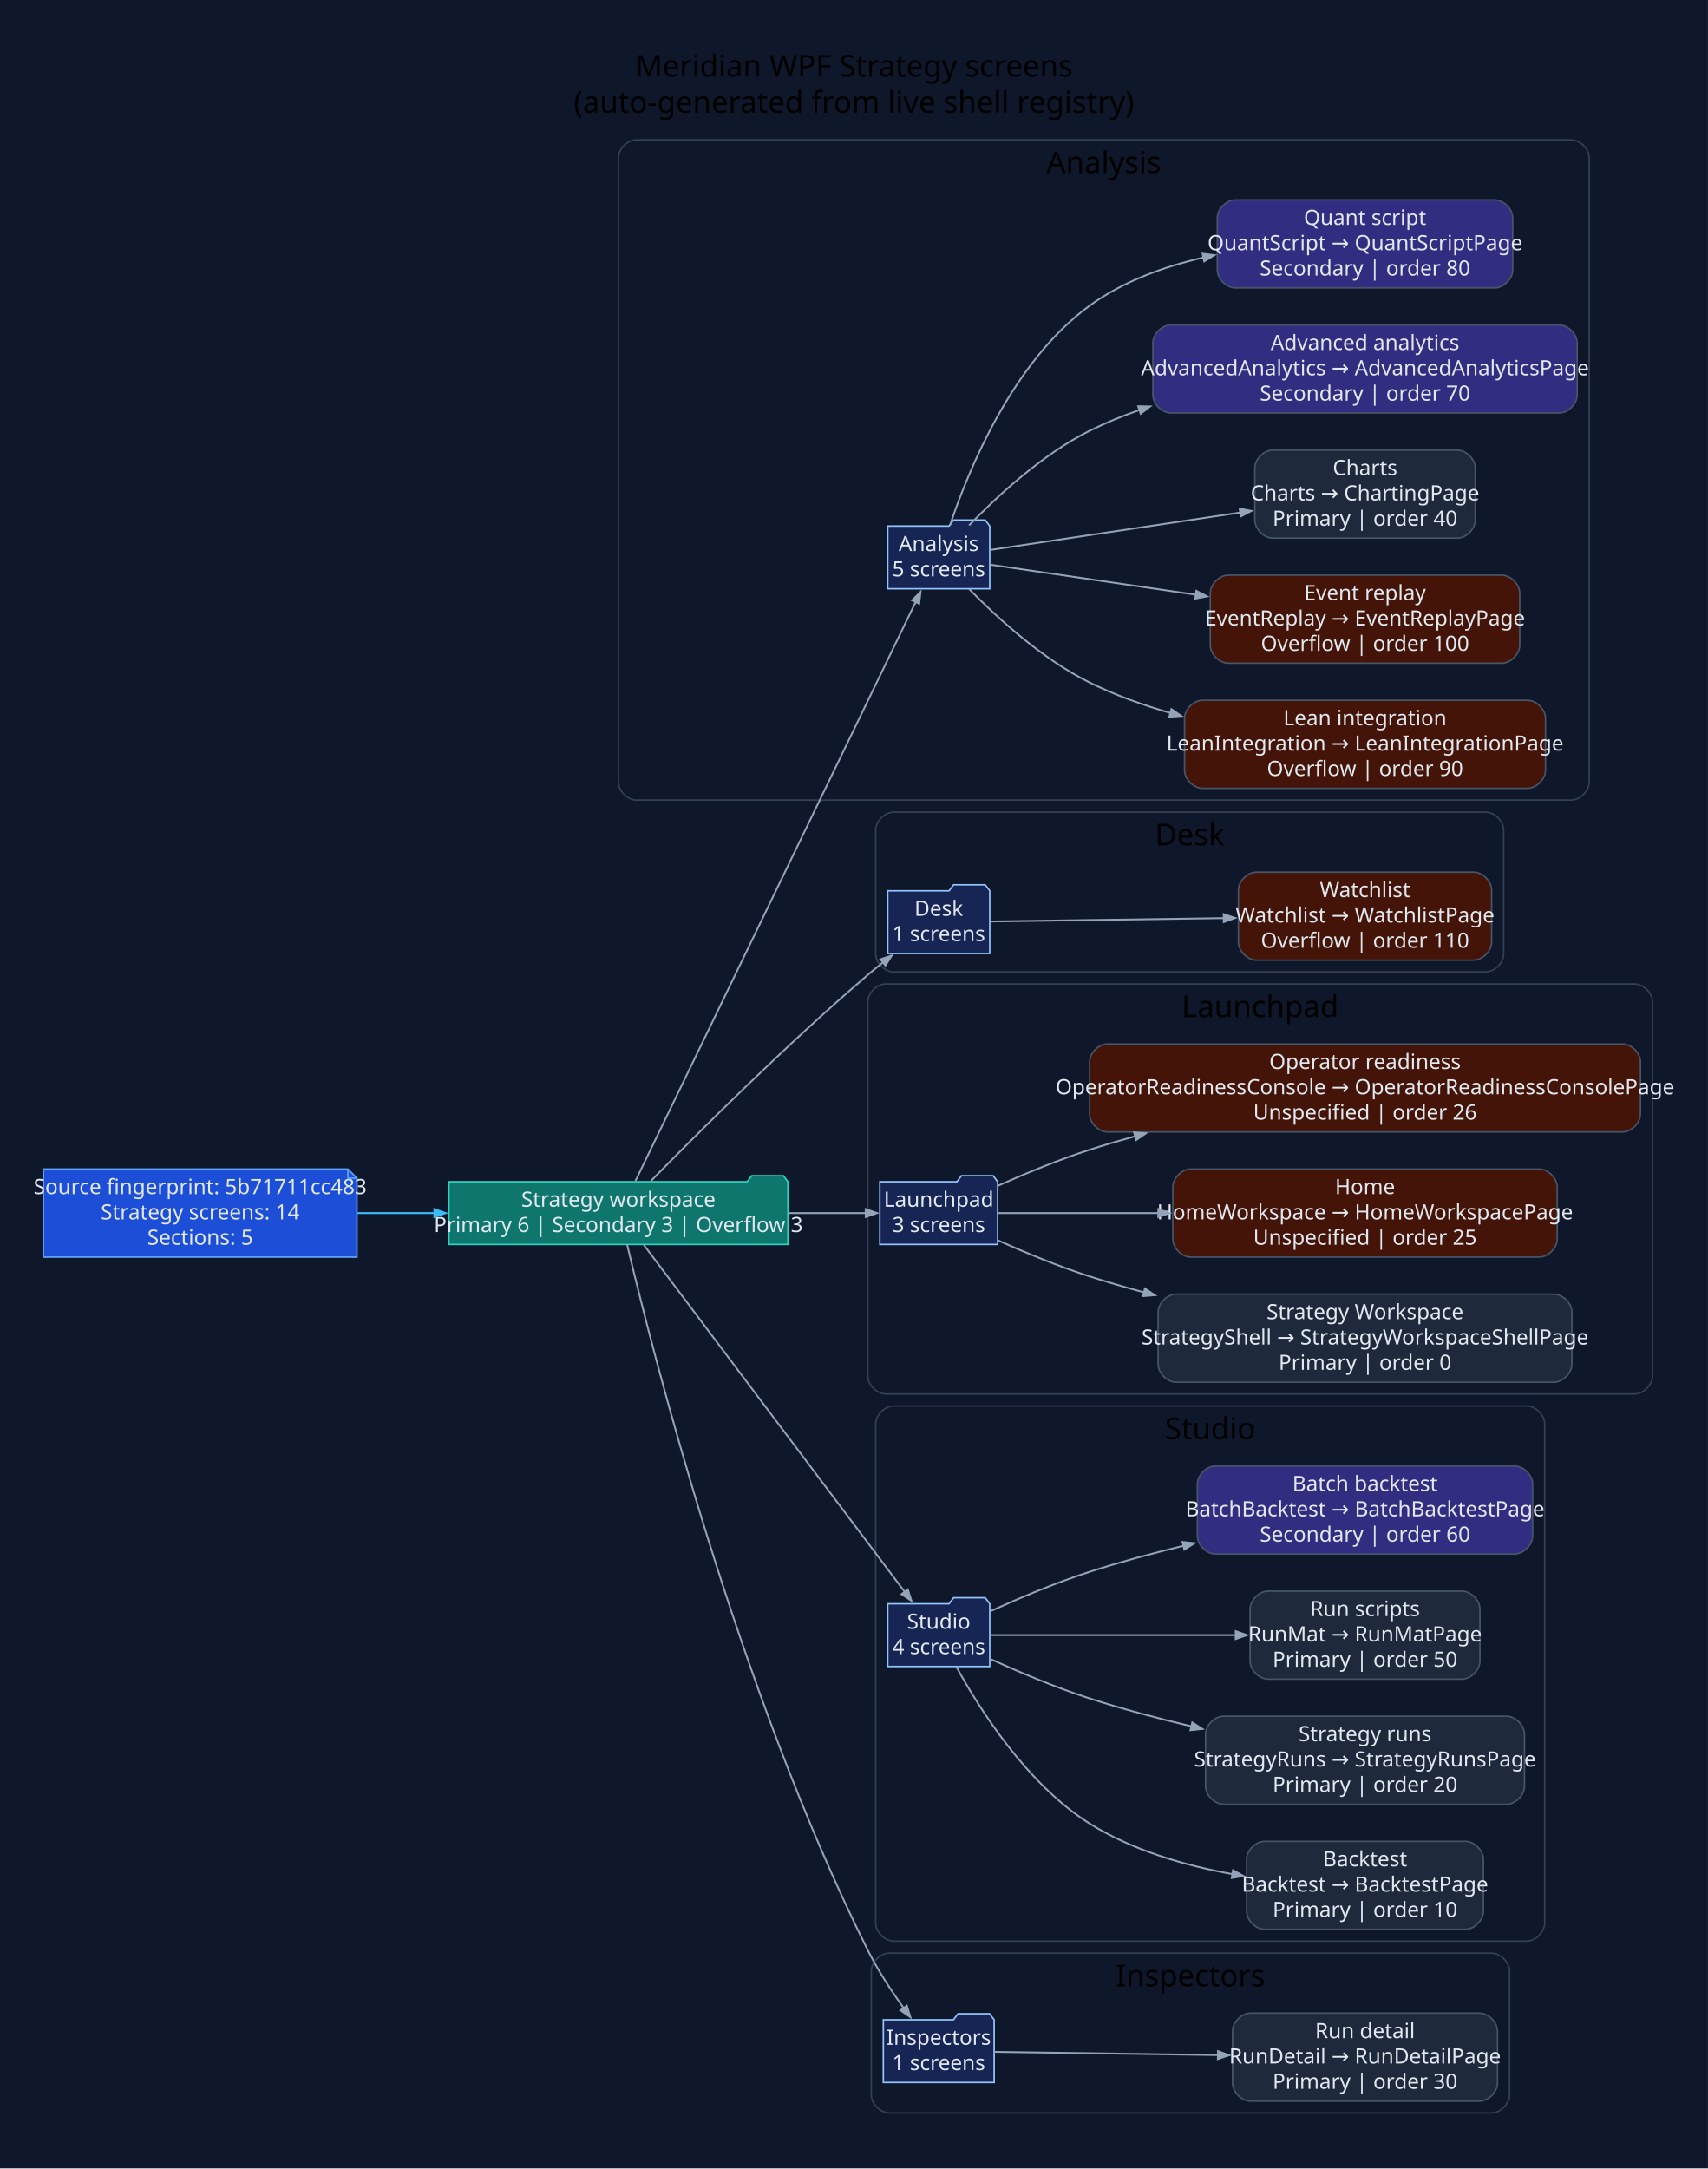
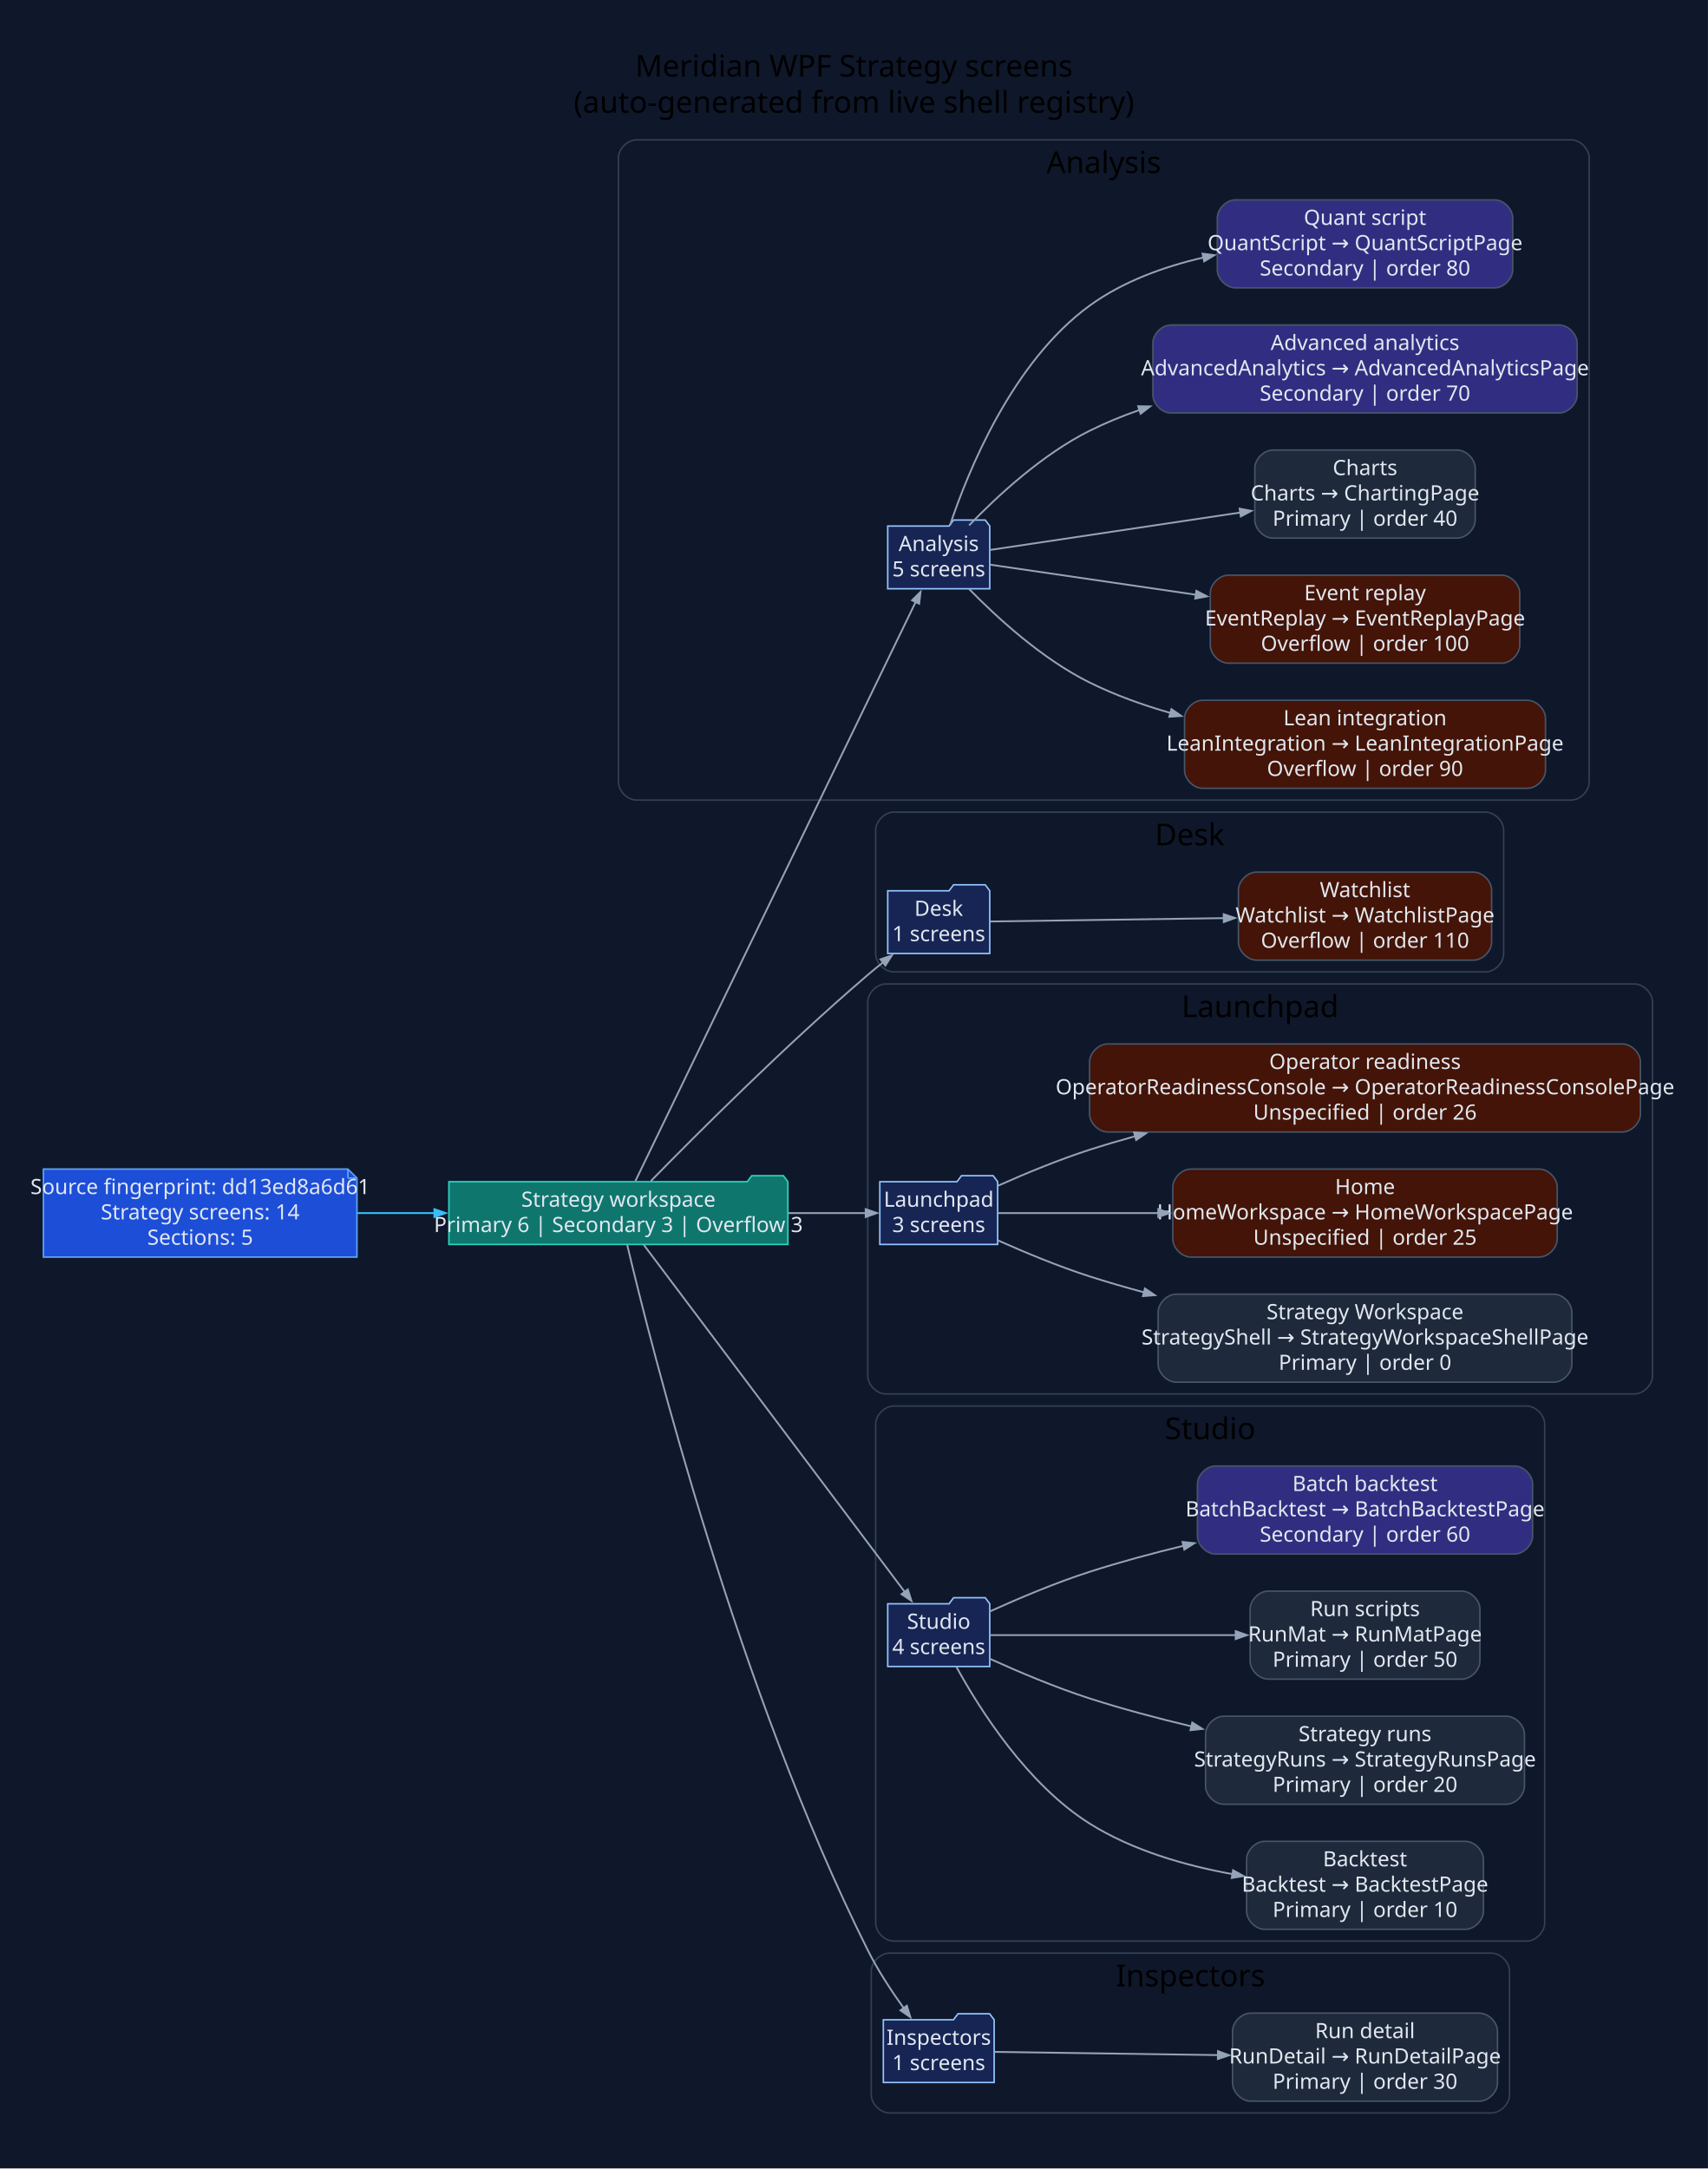
<svg xmlns="http://www.w3.org/2000/svg" width="1133pt" height="1439pt" viewBox="0.00 0.00 1133.00 1439.00">
  <g id="graph0" class="graph" transform="scale(1 1) rotate(0) translate(28.8 1409.8)">
    <polygon fill="#0f172a" stroke="none" points="-28.8,28.8 -28.8,-1409.8 1104.53,-1409.8 1104.53,28.8 -28.8,28.8" />
    <text xml:space="preserve" text-anchor="middle" x="537.87" y="-1359" font-family="Segoe UI" font-size="20.00">Meridian WPF Strategy screens</text>
    <text xml:space="preserve" text-anchor="middle" x="537.87" y="-1335" font-family="Segoe UI" font-size="20.00">(auto-generated from live shell registry)</text>
    <g id="clust1" class="cluster">
      <path fill="#0f172a" stroke="#334155" d="M393.54,-879C393.54,-879 1013.73,-879 1013.73,-879 1019.73,-879 1025.73,-885 1025.73,-891 1025.73,-891 1025.73,-1305 1025.73,-1305 1025.73,-1311 1019.73,-1317 1013.73,-1317 1013.73,-1317 393.54,-1317 393.54,-1317 387.54,-1317 381.54,-1311 381.54,-1305 381.54,-1305 381.54,-891 381.54,-891 381.54,-885 387.54,-879 393.54,-879" />
      <text xml:space="preserve" text-anchor="middle" x="703.63" y="-1295" font-family="Segoe UI" font-size="20.00">Analysis</text>
    </g>
    <g id="clust2" class="cluster">
      <path fill="#0f172a" stroke="#334155" d="M564.26,-765C564.26,-765 956.97,-765 956.97,-765 962.97,-765 968.97,-771 968.97,-777 968.97,-777 968.97,-859 968.97,-859 968.97,-865 962.97,-871 956.97,-871 956.97,-871 564.26,-871 564.26,-871 558.26,-871 552.26,-865 552.26,-859 552.26,-859 552.26,-777 552.26,-777 552.26,-771 558.26,-765 564.26,-765" />
      <text xml:space="preserve" text-anchor="middle" x="760.61" y="-849" font-family="Segoe UI" font-size="20.00">Desk</text>
    </g>
    <g id="clust3" class="cluster">
      <path fill="#0f172a" stroke="#334155" d="M559.01,-485C559.01,-485 1055.73,-485 1055.73,-485 1061.73,-485 1067.73,-491 1067.73,-497 1067.73,-497 1067.73,-745 1067.73,-745 1067.73,-751 1061.73,-757 1055.73,-757 1055.73,-757 559.01,-757 559.01,-757 553.01,-757 547.01,-751 547.01,-745 547.01,-745 547.01,-497 547.01,-497 547.01,-491 553.01,-485 559.01,-485" />
      <text xml:space="preserve" text-anchor="middle" x="807.37" y="-735" font-family="Segoe UI" font-size="20.00">Launchpad</text>
    </g>
    <g id="clust4" class="cluster">
      <path fill="#0f172a" stroke="#334155" d="M564.26,-122C564.26,-122 984.19,-122 984.19,-122 990.19,-122 996.19,-128 996.19,-134 996.19,-134 996.19,-465 996.19,-465 996.19,-471 990.19,-477 984.19,-477 984.19,-477 564.26,-477 564.26,-477 558.26,-477 552.26,-471 552.26,-465 552.26,-465 552.26,-134 552.26,-134 552.26,-128 558.26,-122 564.26,-122" />
      <text xml:space="preserve" text-anchor="middle" x="774.22" y="-455" font-family="Segoe UI" font-size="20.00">Studio</text>
    </g>
    <g id="clust5" class="cluster">
      <path fill="#0f172a" stroke="#334155" d="M561.34,-8C561.34,-8 960.87,-8 960.87,-8 966.87,-8 972.87,-14 972.87,-20 972.87,-20 972.87,-102 972.87,-102 972.87,-108 966.87,-114 960.87,-114 960.87,-114 561.34,-114 561.34,-114 555.34,-114 549.34,-108 549.34,-102 549.34,-102 549.34,-20 549.34,-20 549.34,-14 555.34,-8 561.34,-8" />
      <text xml:space="preserve" text-anchor="middle" x="761.1" y="-92" font-family="Segoe UI" font-size="20.00">Inspectors</text>
    </g>
    <g id="node1" class="node">
      <polygon fill="#1d4ed8" stroke="#60a5fa" points="202.06,-634.2 0,-634.2 0,-575.8 208.06,-575.8 208.06,-628.2 202.06,-634.2" />
      <polyline fill="none" stroke="#60a5fa" points="202.06,-634.2 202.06,-628.2" />
      <polyline fill="none" stroke="#60a5fa" points="208.06,-628.2 202.06,-628.2" />
-       <text xml:space="preserve" text-anchor="middle" x="104.03" y="-617.6" font-family="Segoe UI" font-size="14.00" fill="#e2e8f0">Source fingerprint: 5b71711cc483</text>
+       <text xml:space="preserve" text-anchor="middle" x="104.03" y="-617.6" font-family="Segoe UI" font-size="14.00" fill="#e2e8f0">Source fingerprint: dd13ed8a6d61</text>
      <text xml:space="preserve" text-anchor="middle" x="104.03" y="-600.8" font-family="Segoe UI" font-size="14.00" fill="#e2e8f0">Strategy screens: 14</text>
      <text xml:space="preserve" text-anchor="middle" x="104.03" y="-584" font-family="Segoe UI" font-size="14.00" fill="#e2e8f0">Sections: 5</text>
    </g>
    <g id="node2" class="node">
      <polygon fill="#0f766e" stroke="#2dd4bf" points="494.01,-625.8 491.01,-629.8 470.01,-629.8 467.01,-625.8 269.06,-625.8 269.06,-584.2 494.01,-584.2 494.01,-625.8" />
      <text xml:space="preserve" text-anchor="middle" x="381.54" y="-609.2" font-family="Segoe UI" font-size="14.00" fill="#e2e8f0">Strategy workspace</text>
      <text xml:space="preserve" text-anchor="middle" x="381.54" y="-592.4" font-family="Segoe UI" font-size="14.00" fill="#e2e8f0">Primary 6 | Secondary 3 | Overflow 3</text>
    </g>
    <g id="edge1" class="edge">
      <path fill="none" stroke="#38bdf8" stroke-width="1.2" d="M208.4,-605C225.18,-605 242.68,-605 259.82,-605" />
      <polygon fill="#38bdf8" stroke="#38bdf8" stroke-width="1.2" points="259.43,-607.63 266.93,-605 259.43,-602.38 259.43,-607.63" />
    </g>
    <g id="node3" class="node">
      <polygon fill="#172554" stroke="#93c5fd" points="627.96,-1060.8 624.96,-1064.8 603.96,-1064.8 600.96,-1060.8 560.26,-1060.8 560.26,-1019.2 627.96,-1019.2 627.96,-1060.8" />
      <text xml:space="preserve" text-anchor="middle" x="594.11" y="-1044.2" font-family="Segoe UI" font-size="14.00" fill="#e2e8f0">Analysis</text>
      <text xml:space="preserve" text-anchor="middle" x="594.11" y="-1027.4" font-family="Segoe UI" font-size="14.00" fill="#e2e8f0">5 screens</text>
    </g>
    <g id="edge2" class="edge">
      <path fill="none" stroke="#94a3b8" stroke-width="1.2" d="M392.83,-626.28C427.4,-697.68 539.33,-928.9 579,-1010.86" />
      <polygon fill="#94a3b8" stroke="#94a3b8" stroke-width="1.2" points="576.41,-1011.52 582.04,-1017.13 581.13,-1009.24 576.41,-1011.52" />
    </g>
    <g id="node9" class="node">
      <polygon fill="#172554" stroke="#93c5fd" points="627.96,-818.8 624.96,-822.8 603.96,-822.8 600.96,-818.8 560.26,-818.8 560.26,-777.2 627.96,-777.2 627.96,-818.8" />
      <text xml:space="preserve" text-anchor="middle" x="594.11" y="-802.2" font-family="Segoe UI" font-size="14.00" fill="#e2e8f0">Desk</text>
      <text xml:space="preserve" text-anchor="middle" x="594.11" y="-785.4" font-family="Segoe UI" font-size="14.00" fill="#e2e8f0">1 screens</text>
    </g>
    <g id="edge8" class="edge">
      <path fill="none" stroke="#94a3b8" stroke-width="1.2" d="M403.09,-626.26C433.53,-657.39 492.84,-716.69 547.01,-763 550.27,-765.79 553.73,-768.63 557.23,-771.41" />
      <polygon fill="#94a3b8" stroke="#94a3b8" stroke-width="1.2" points="555.46,-773.36 562.99,-775.92 558.7,-769.23 555.46,-773.36" />
    </g>
    <g id="node11" class="node">
      <polygon fill="#172554" stroke="#93c5fd" points="633.2,-625.8 630.2,-629.8 609.2,-629.8 606.2,-625.8 555.01,-625.8 555.01,-584.2 633.2,-584.2 633.2,-625.8" />
      <text xml:space="preserve" text-anchor="middle" x="594.11" y="-609.2" font-family="Segoe UI" font-size="14.00" fill="#e2e8f0">Launchpad</text>
      <text xml:space="preserve" text-anchor="middle" x="594.11" y="-592.4" font-family="Segoe UI" font-size="14.00" fill="#e2e8f0">3 screens</text>
    </g>
    <g id="edge10" class="edge">
      <path fill="none" stroke="#94a3b8" stroke-width="1.2" d="M494.3,-605C512.39,-605 530.23,-605 545.67,-605" />
      <polygon fill="#94a3b8" stroke="#94a3b8" stroke-width="1.2" points="545.63,-607.63 553.13,-605 545.63,-602.38 545.63,-607.63" />
    </g>
    <g id="node15" class="node">
      <polygon fill="#172554" stroke="#93c5fd" points="627.96,-345.8 624.96,-349.8 603.96,-349.8 600.96,-345.8 560.26,-345.8 560.26,-304.2 627.96,-304.2 627.96,-345.8" />
      <text xml:space="preserve" text-anchor="middle" x="594.11" y="-329.2" font-family="Segoe UI" font-size="14.00" fill="#e2e8f0">Studio</text>
      <text xml:space="preserve" text-anchor="middle" x="594.11" y="-312.4" font-family="Segoe UI" font-size="14.00" fill="#e2e8f0">4 screens</text>
    </g>
    <g id="edge14" class="edge">
      <path fill="none" stroke="#94a3b8" stroke-width="1.2" d="M398.36,-583.95C435.71,-534.29 529.36,-409.77 571.71,-353.45" />
      <polygon fill="#94a3b8" stroke="#94a3b8" stroke-width="1.2" points="573.59,-355.31 576,-347.74 569.4,-352.16 573.59,-355.31" />
    </g>
    <g id="node20" class="node">
      <polygon fill="#172554" stroke="#93c5fd" points="630.88,-69.8 627.88,-73.8 606.88,-73.8 603.88,-69.8 557.34,-69.8 557.34,-28.2 630.88,-28.2 630.88,-69.8" />
      <text xml:space="preserve" text-anchor="middle" x="594.11" y="-53.2" font-family="Segoe UI" font-size="14.00" fill="#e2e8f0">Inspectors</text>
      <text xml:space="preserve" text-anchor="middle" x="594.11" y="-36.4" font-family="Segoe UI" font-size="14.00" fill="#e2e8f0">1 screens</text>
    </g>
    <g id="edge19" class="edge">
      <path fill="none" stroke="#94a3b8" stroke-width="1.2" d="M387.33,-584.16C403.69,-515.03 461.11,-287.85 547.01,-116 553.69,-102.64 562.72,-88.87 571.02,-77.32" />
      <polygon fill="#94a3b8" stroke="#94a3b8" stroke-width="1.2" points="572.94,-79.14 575.27,-71.54 568.71,-76.04 572.94,-79.14" />
    </g>
    <g id="node4" class="node">
      <path fill="#431407" stroke="#475569" d="M984.72,-945.2C984.72,-945.2 769.21,-945.2 769.21,-945.2 763.21,-945.2 757.21,-939.2 757.21,-933.2 757.21,-933.2 757.21,-898.8 757.21,-898.8 757.21,-892.8 763.21,-886.8 769.21,-886.8 769.21,-886.8 984.72,-886.8 984.72,-886.8 990.72,-886.8 996.72,-892.8 996.72,-898.8 996.72,-898.8 996.72,-933.2 996.72,-933.2 996.72,-939.2 990.72,-945.2 984.72,-945.2" />
      <text xml:space="preserve" text-anchor="middle" x="876.97" y="-928.6" font-family="Segoe UI" font-size="14.00" fill="#e2e8f0">Lean integration</text>
      <text xml:space="preserve" text-anchor="middle" x="876.97" y="-911.8" font-family="Segoe UI" font-size="14.00" fill="#e2e8f0">LeanIntegration → LeanIntegrationPage</text>
      <text xml:space="preserve" text-anchor="middle" x="876.97" y="-895" font-family="Segoe UI" font-size="14.00" fill="#e2e8f0">Overflow | order 90</text>
    </g>
    <g id="edge3" class="edge">
      <path fill="none" stroke="#94a3b8" stroke-width="1.2" d="M614.29,-1019.01C632.89,-999.95 662.83,-972.53 694.2,-957 710.97,-948.7 729.44,-942.06 747.99,-936.75" />
      <polygon fill="#94a3b8" stroke="#94a3b8" stroke-width="1.2" points="748.51,-939.33 755.05,-934.81 747.12,-934.27 748.51,-939.33" />
    </g>
    <g id="node5" class="node">
      <path fill="#431407" stroke="#475569" d="M967.63,-1028.2C967.63,-1028.2 786.3,-1028.2 786.3,-1028.2 780.3,-1028.2 774.3,-1022.2 774.3,-1016.2 774.3,-1016.2 774.3,-981.8 774.3,-981.8 774.3,-975.8 780.3,-969.8 786.3,-969.8 786.3,-969.8 967.63,-969.8 967.63,-969.8 973.63,-969.8 979.63,-975.8 979.63,-981.8 979.63,-981.8 979.63,-1016.2 979.63,-1016.2 979.63,-1022.2 973.63,-1028.2 967.63,-1028.2" />
      <text xml:space="preserve" text-anchor="middle" x="876.97" y="-1011.6" font-family="Segoe UI" font-size="14.00" fill="#e2e8f0">Event replay</text>
      <text xml:space="preserve" text-anchor="middle" x="876.97" y="-994.8" font-family="Segoe UI" font-size="14.00" fill="#e2e8f0">EventReplay → EventReplayPage</text>
      <text xml:space="preserve" text-anchor="middle" x="876.97" y="-978" font-family="Segoe UI" font-size="14.00" fill="#e2e8f0">Overflow | order 100</text>
    </g>
    <g id="edge4" class="edge">
      <path fill="none" stroke="#94a3b8" stroke-width="1.2" d="M628.43,-1035.14C662.08,-1030.22 715.93,-1022.36 764.83,-1015.22" />
      <polygon fill="#94a3b8" stroke="#94a3b8" stroke-width="1.2" points="765.05,-1017.84 772.1,-1014.16 764.3,-1012.65 765.05,-1017.84" />
    </g>
    <g id="node6" class="node">
      <path fill="#1e293b" stroke="#475569" d="M938.1,-1111.2C938.1,-1111.2 815.84,-1111.2 815.84,-1111.2 809.84,-1111.2 803.84,-1105.2 803.84,-1099.2 803.84,-1099.2 803.84,-1064.8 803.84,-1064.8 803.84,-1058.8 809.84,-1052.8 815.84,-1052.8 815.84,-1052.8 938.1,-1052.8 938.1,-1052.8 944.1,-1052.8 950.1,-1058.8 950.1,-1064.8 950.1,-1064.8 950.1,-1099.2 950.1,-1099.2 950.1,-1105.2 944.1,-1111.2 938.1,-1111.2" />
      <text xml:space="preserve" text-anchor="middle" x="876.97" y="-1094.6" font-family="Segoe UI" font-size="14.00" fill="#e2e8f0">Charts</text>
      <text xml:space="preserve" text-anchor="middle" x="876.97" y="-1077.8" font-family="Segoe UI" font-size="14.00" fill="#e2e8f0">Charts → ChartingPage</text>
      <text xml:space="preserve" text-anchor="middle" x="876.97" y="-1061" font-family="Segoe UI" font-size="14.00" fill="#e2e8f0">Primary | order 40</text>
    </g>
    <g id="edge5" class="edge">
      <path fill="none" stroke="#94a3b8" stroke-width="1.2" d="M628.43,-1044.98C669.03,-1051.05 739.05,-1061.53 794.28,-1069.78" />
      <polygon fill="#94a3b8" stroke="#94a3b8" stroke-width="1.2" points="793.76,-1072.36 801.57,-1070.87 794.54,-1067.17 793.76,-1072.36" />
    </g>
    <g id="node7" class="node">
      <path fill="#312e81" stroke="#475569" d="M1005.73,-1194.2C1005.73,-1194.2 748.2,-1194.2 748.2,-1194.2 742.2,-1194.2 736.2,-1188.2 736.2,-1182.2 736.2,-1182.2 736.2,-1147.8 736.2,-1147.8 736.2,-1141.8 742.2,-1135.8 748.2,-1135.8 748.2,-1135.8 1005.73,-1135.8 1005.73,-1135.8 1011.73,-1135.8 1017.73,-1141.8 1017.73,-1147.8 1017.73,-1147.8 1017.73,-1182.2 1017.73,-1182.2 1017.73,-1188.2 1011.73,-1194.2 1005.73,-1194.2" />
      <text xml:space="preserve" text-anchor="middle" x="876.97" y="-1177.6" font-family="Segoe UI" font-size="14.00" fill="#e2e8f0">Advanced analytics</text>
      <text xml:space="preserve" text-anchor="middle" x="876.97" y="-1160.8" font-family="Segoe UI" font-size="14.00" fill="#e2e8f0">AdvancedAnalytics → AdvancedAnalyticsPage</text>
      <text xml:space="preserve" text-anchor="middle" x="876.97" y="-1144" font-family="Segoe UI" font-size="14.00" fill="#e2e8f0">Secondary | order 70</text>
    </g>
    <g id="edge6" class="edge">
      <path fill="none" stroke="#94a3b8" stroke-width="1.2" d="M614.24,-1061.25C632.81,-1080.54 662.72,-1108.3 694.2,-1124 704.7,-1129.23 715.87,-1133.81 727.31,-1137.8" />
      <polygon fill="#94a3b8" stroke="#94a3b8" stroke-width="1.2" points="726.44,-1140.28 734.38,-1140.17 728.1,-1135.3 726.44,-1140.28" />
    </g>
    <g id="node8" class="node">
      <path fill="#312e81" stroke="#475569" d="M962.98,-1277.2C962.98,-1277.2 790.96,-1277.2 790.96,-1277.2 784.96,-1277.2 778.96,-1271.2 778.96,-1265.2 778.96,-1265.2 778.96,-1230.8 778.96,-1230.8 778.96,-1224.8 784.96,-1218.8 790.96,-1218.8 790.96,-1218.8 962.98,-1218.8 962.98,-1218.8 968.98,-1218.8 974.98,-1224.8 974.98,-1230.8 974.98,-1230.8 974.98,-1265.2 974.98,-1265.2 974.98,-1271.2 968.98,-1277.2 962.98,-1277.2" />
      <text xml:space="preserve" text-anchor="middle" x="876.97" y="-1260.6" font-family="Segoe UI" font-size="14.00" fill="#e2e8f0">Quant script</text>
      <text xml:space="preserve" text-anchor="middle" x="876.97" y="-1243.8" font-family="Segoe UI" font-size="14.00" fill="#e2e8f0">QuantScript → QuantScriptPage</text>
      <text xml:space="preserve" text-anchor="middle" x="876.97" y="-1227" font-family="Segoe UI" font-size="14.00" fill="#e2e8f0">Secondary | order 80</text>
    </g>
    <g id="edge7" class="edge">
      <path fill="none" stroke="#94a3b8" stroke-width="1.2" d="M601.52,-1061.2C613.52,-1097.14 642.94,-1169.73 694.2,-1207 716.18,-1222.98 743.31,-1232.88 769.84,-1238.98" />
      <polygon fill="#94a3b8" stroke="#94a3b8" stroke-width="1.2" points="769.15,-1241.52 777.03,-1240.53 770.25,-1236.39 769.15,-1241.52" />
    </g>
    <g id="node10" class="node">
      <path fill="#431407" stroke="#475569" d="M948.97,-831.2C948.97,-831.2 804.96,-831.2 804.96,-831.2 798.96,-831.2 792.96,-825.2 792.96,-819.2 792.96,-819.2 792.96,-784.8 792.96,-784.8 792.96,-778.8 798.96,-772.8 804.96,-772.8 804.96,-772.8 948.97,-772.8 948.97,-772.8 954.97,-772.8 960.97,-778.8 960.97,-784.8 960.97,-784.8 960.97,-819.2 960.97,-819.2 960.97,-825.2 954.97,-831.2 948.97,-831.2" />
      <text xml:space="preserve" text-anchor="middle" x="876.97" y="-814.6" font-family="Segoe UI" font-size="14.00" fill="#e2e8f0">Watchlist</text>
      <text xml:space="preserve" text-anchor="middle" x="876.97" y="-797.8" font-family="Segoe UI" font-size="14.00" fill="#e2e8f0">Watchlist → WatchlistPage</text>
      <text xml:space="preserve" text-anchor="middle" x="876.97" y="-781" font-family="Segoe UI" font-size="14.00" fill="#e2e8f0">Overflow | order 110</text>
    </g>
    <g id="edge9" class="edge">
      <path fill="none" stroke="#94a3b8" stroke-width="1.2" d="M628.43,-798.47C666.41,-799.02 730.12,-799.92 783.4,-800.68" />
      <polygon fill="#94a3b8" stroke="#94a3b8" stroke-width="1.2" points="783.18,-803.3 790.72,-800.79 783.25,-798.05 783.18,-803.3" />
    </g>
    <g id="node12" class="node">
      <path fill="#1e293b" stroke="#475569" d="M1002.24,-551.2C1002.24,-551.2 751.69,-551.2 751.69,-551.2 745.69,-551.2 739.69,-545.2 739.69,-539.2 739.69,-539.2 739.69,-504.8 739.69,-504.8 739.69,-498.8 745.69,-492.8 751.69,-492.8 751.69,-492.8 1002.24,-492.8 1002.24,-492.8 1008.24,-492.8 1014.24,-498.8 1014.24,-504.8 1014.24,-504.8 1014.24,-539.2 1014.24,-539.2 1014.24,-545.2 1008.24,-551.2 1002.24,-551.2" />
      <text xml:space="preserve" text-anchor="middle" x="876.97" y="-534.6" font-family="Segoe UI" font-size="14.00" fill="#e2e8f0">Strategy Workspace</text>
      <text xml:space="preserve" text-anchor="middle" x="876.97" y="-517.8" font-family="Segoe UI" font-size="14.00" fill="#e2e8f0">StrategyShell → StrategyWorkspaceShellPage</text>
      <text xml:space="preserve" text-anchor="middle" x="876.97" y="-501" font-family="Segoe UI" font-size="14.00" fill="#e2e8f0">Primary | order 0</text>
    </g>
    <g id="edge11" class="edge">
      <path fill="none" stroke="#94a3b8" stroke-width="1.2" d="M633.56,-586.8C651.67,-578.73 673.75,-569.58 694.2,-563 705.85,-559.25 718.02,-555.72 730.31,-552.41" />
      <polygon fill="#94a3b8" stroke="#94a3b8" stroke-width="1.2" points="730.93,-554.96 737.52,-550.51 729.6,-549.89 730.93,-554.96" />
    </g>
    <g id="node13" class="node">
      <path fill="#431407" stroke="#475569" d="M992.5,-634.2C992.5,-634.2 761.43,-634.2 761.43,-634.2 755.43,-634.2 749.43,-628.2 749.43,-622.2 749.43,-622.2 749.43,-587.8 749.43,-587.8 749.43,-581.8 755.43,-575.8 761.43,-575.8 761.43,-575.8 992.5,-575.8 992.5,-575.8 998.5,-575.8 1004.5,-581.8 1004.5,-587.8 1004.5,-587.8 1004.5,-622.2 1004.5,-622.2 1004.5,-628.2 998.5,-634.2 992.5,-634.2" />
      <text xml:space="preserve" text-anchor="middle" x="876.97" y="-617.6" font-family="Segoe UI" font-size="14.00" fill="#e2e8f0">Home</text>
      <text xml:space="preserve" text-anchor="middle" x="876.97" y="-600.8" font-family="Segoe UI" font-size="14.00" fill="#e2e8f0">HomeWorkspace → HomeWorkspacePage</text>
      <text xml:space="preserve" text-anchor="middle" x="876.97" y="-584" font-family="Segoe UI" font-size="14.00" fill="#e2e8f0">Unspecified | order 25</text>
    </g>
    <g id="edge12" class="edge">
      <path fill="none" stroke="#94a3b8" stroke-width="1.2" d="M633.57,-605C661.5,-605 701.12,-605 740.24,-605" />
      <polygon fill="#94a3b8" stroke="#94a3b8" stroke-width="1.2" points="739.79,-607.63 747.29,-605 739.79,-602.38 739.79,-607.63" />
    </g>
    <g id="node14" class="node">
      <path fill="#431407" stroke="#475569" d="M1047.73,-717.2C1047.73,-717.2 706.2,-717.2 706.2,-717.2 700.2,-717.2 694.2,-711.2 694.2,-705.2 694.2,-705.2 694.2,-670.8 694.2,-670.8 694.2,-664.8 700.2,-658.8 706.2,-658.8 706.2,-658.8 1047.73,-658.8 1047.73,-658.8 1053.73,-658.8 1059.73,-664.8 1059.73,-670.8 1059.73,-670.8 1059.73,-705.2 1059.73,-705.2 1059.73,-711.2 1053.73,-717.2 1047.73,-717.2" />
      <text xml:space="preserve" text-anchor="middle" x="876.97" y="-700.6" font-family="Segoe UI" font-size="14.00" fill="#e2e8f0">Operator readiness</text>
      <text xml:space="preserve" text-anchor="middle" x="876.97" y="-683.8" font-family="Segoe UI" font-size="14.00" fill="#e2e8f0">OperatorReadinessConsole → OperatorReadinessConsolePage</text>
      <text xml:space="preserve" text-anchor="middle" x="876.97" y="-667" font-family="Segoe UI" font-size="14.00" fill="#e2e8f0">Unspecified | order 26</text>
    </g>
    <g id="edge13" class="edge">
      <path fill="none" stroke="#94a3b8" stroke-width="1.2" d="M633.56,-623.2C651.67,-631.27 673.75,-640.42 694.2,-647 704.07,-650.17 714.31,-653.2 724.68,-656.05" />
      <polygon fill="#94a3b8" stroke="#94a3b8" stroke-width="1.2" points="723.73,-658.52 731.66,-657.94 725.1,-653.45 723.73,-658.52" />
    </g>
    <g id="node16" class="node">
      <path fill="#1e293b" stroke="#475569" d="M943.53,-188.2C943.53,-188.2 810.4,-188.2 810.4,-188.2 804.4,-188.2 798.4,-182.2 798.4,-176.2 798.4,-176.2 798.4,-141.8 798.4,-141.8 798.4,-135.8 804.4,-129.8 810.4,-129.8 810.4,-129.8 943.53,-129.8 943.53,-129.8 949.53,-129.8 955.53,-135.8 955.53,-141.8 955.53,-141.8 955.53,-176.2 955.53,-176.2 955.53,-182.2 949.53,-188.2 943.53,-188.2" />
      <text xml:space="preserve" text-anchor="middle" x="876.97" y="-171.6" font-family="Segoe UI" font-size="14.00" fill="#e2e8f0">Backtest</text>
      <text xml:space="preserve" text-anchor="middle" x="876.97" y="-154.8" font-family="Segoe UI" font-size="14.00" fill="#e2e8f0">Backtest → BacktestPage</text>
      <text xml:space="preserve" text-anchor="middle" x="876.97" y="-138" font-family="Segoe UI" font-size="14.00" fill="#e2e8f0">Primary | order 10</text>
    </g>
    <g id="edge15" class="edge">
      <path fill="none" stroke="#94a3b8" stroke-width="1.2" d="M605.74,-304.09C621.22,-275.86 652.7,-226.09 694.2,-200 722.49,-182.22 757.54,-172.11 789.29,-166.38" />
      <polygon fill="#94a3b8" stroke="#94a3b8" stroke-width="1.2" points="789.41,-169.02 796.36,-165.18 788.53,-163.85 789.41,-169.02" />
    </g>
    <g id="node17" class="node">
      <path fill="#1e293b" stroke="#475569" d="M970.77,-271.2C970.77,-271.2 783.17,-271.2 783.17,-271.2 777.17,-271.2 771.17,-265.2 771.17,-259.2 771.17,-259.2 771.17,-224.8 771.17,-224.8 771.17,-218.8 777.17,-212.8 783.17,-212.8 783.17,-212.8 970.77,-212.8 970.77,-212.8 976.77,-212.8 982.77,-218.8 982.77,-224.8 982.77,-224.8 982.77,-259.2 982.77,-259.2 982.77,-265.2 976.77,-271.2 970.77,-271.2" />
      <text xml:space="preserve" text-anchor="middle" x="876.97" y="-254.6" font-family="Segoe UI" font-size="14.00" fill="#e2e8f0">Strategy runs</text>
      <text xml:space="preserve" text-anchor="middle" x="876.97" y="-237.8" font-family="Segoe UI" font-size="14.00" fill="#e2e8f0">StrategyRuns → StrategyRunsPage</text>
      <text xml:space="preserve" text-anchor="middle" x="876.97" y="-221" font-family="Segoe UI" font-size="14.00" fill="#e2e8f0">Primary | order 20</text>
    </g>
    <g id="edge16" class="edge">
      <path fill="none" stroke="#94a3b8" stroke-width="1.2" d="M628.03,-309.29C647.05,-300.66 671.61,-290.27 694.2,-283 715.82,-276.04 739.24,-269.82 761.86,-264.45" />
      <polygon fill="#94a3b8" stroke="#94a3b8" stroke-width="1.2" points="762.34,-267.03 769.05,-262.77 761.15,-261.92 762.34,-267.03" />
    </g>
    <g id="node18" class="node">
      <path fill="#1e293b" stroke="#475569" d="M941.21,-354.2C941.21,-354.2 812.72,-354.2 812.72,-354.2 806.72,-354.2 800.72,-348.2 800.72,-342.2 800.72,-342.2 800.72,-307.8 800.72,-307.8 800.72,-301.8 806.72,-295.8 812.72,-295.8 812.72,-295.8 941.21,-295.8 941.21,-295.8 947.21,-295.8 953.21,-301.8 953.21,-307.8 953.21,-307.8 953.21,-342.2 953.21,-342.2 953.21,-348.2 947.21,-354.2 941.21,-354.2" />
      <text xml:space="preserve" text-anchor="middle" x="876.97" y="-337.6" font-family="Segoe UI" font-size="14.00" fill="#e2e8f0">Run scripts</text>
      <text xml:space="preserve" text-anchor="middle" x="876.97" y="-320.8" font-family="Segoe UI" font-size="14.00" fill="#e2e8f0">RunMat → RunMatPage</text>
      <text xml:space="preserve" text-anchor="middle" x="876.97" y="-304" font-family="Segoe UI" font-size="14.00" fill="#e2e8f0">Primary | order 50</text>
    </g>
    <g id="edge17" class="edge">
      <path fill="none" stroke="#94a3b8" stroke-width="1.2" d="M628.43,-325C668.34,-325 736.69,-325 791.46,-325" />
      <polygon fill="#94a3b8" stroke="#94a3b8" stroke-width="1.2" points="791.16,-327.63 798.66,-325 791.16,-322.38 791.16,-327.63" />
    </g>
    <g id="node19" class="node">
      <path fill="#312e81" stroke="#475569" d="M976.19,-437.2C976.19,-437.2 777.75,-437.2 777.75,-437.2 771.75,-437.2 765.75,-431.2 765.75,-425.2 765.75,-425.2 765.75,-390.8 765.75,-390.8 765.75,-384.8 771.75,-378.8 777.75,-378.8 777.75,-378.8 976.19,-378.8 976.19,-378.8 982.19,-378.8 988.19,-384.8 988.19,-390.8 988.19,-390.8 988.19,-425.2 988.19,-425.2 988.19,-431.2 982.19,-437.2 976.19,-437.2" />
      <text xml:space="preserve" text-anchor="middle" x="876.97" y="-420.6" font-family="Segoe UI" font-size="14.00" fill="#e2e8f0">Batch backtest</text>
      <text xml:space="preserve" text-anchor="middle" x="876.97" y="-403.8" font-family="Segoe UI" font-size="14.00" fill="#e2e8f0">BatchBacktest → BatchBacktestPage</text>
      <text xml:space="preserve" text-anchor="middle" x="876.97" y="-387" font-family="Segoe UI" font-size="14.00" fill="#e2e8f0">Secondary | order 60</text>
    </g>
    <g id="edge18" class="edge">
      <path fill="none" stroke="#94a3b8" stroke-width="1.2" d="M628.03,-340.71C647.05,-349.34 671.61,-359.73 694.2,-367 714.14,-373.42 735.62,-379.21 756.59,-384.29" />
      <polygon fill="#94a3b8" stroke="#94a3b8" stroke-width="1.2" points="755.87,-386.81 763.77,-386 757.08,-381.71 755.87,-386.81" />
    </g>
    <g id="node21" class="node">
      <path fill="#1e293b" stroke="#475569" d="M952.87,-74.2C952.87,-74.2 801.07,-74.2 801.07,-74.2 795.07,-74.2 789.07,-68.2 789.07,-62.2 789.07,-62.2 789.07,-27.8 789.07,-27.8 789.07,-21.8 795.07,-15.8 801.07,-15.8 801.07,-15.8 952.87,-15.8 952.87,-15.8 958.87,-15.8 964.87,-21.8 964.87,-27.8 964.87,-27.8 964.87,-62.2 964.87,-62.2 964.87,-68.2 958.87,-74.2 952.87,-74.2" />
      <text xml:space="preserve" text-anchor="middle" x="876.97" y="-57.6" font-family="Segoe UI" font-size="14.00" fill="#e2e8f0">Run detail</text>
      <text xml:space="preserve" text-anchor="middle" x="876.97" y="-40.8" font-family="Segoe UI" font-size="14.00" fill="#e2e8f0">RunDetail → RunDetailPage</text>
      <text xml:space="preserve" text-anchor="middle" x="876.97" y="-24" font-family="Segoe UI" font-size="14.00" fill="#e2e8f0">Primary | order 30</text>
    </g>
    <g id="edge20" class="edge">
      <path fill="none" stroke="#94a3b8" stroke-width="1.2" d="M631.25,-48.49C668.57,-47.95 728.39,-47.1 779.55,-46.37" />
      <polygon fill="#94a3b8" stroke="#94a3b8" stroke-width="1.2" points="779.39,-49 786.85,-46.27 779.31,-43.75 779.39,-49" />
    </g>
  </g>
</svg>
